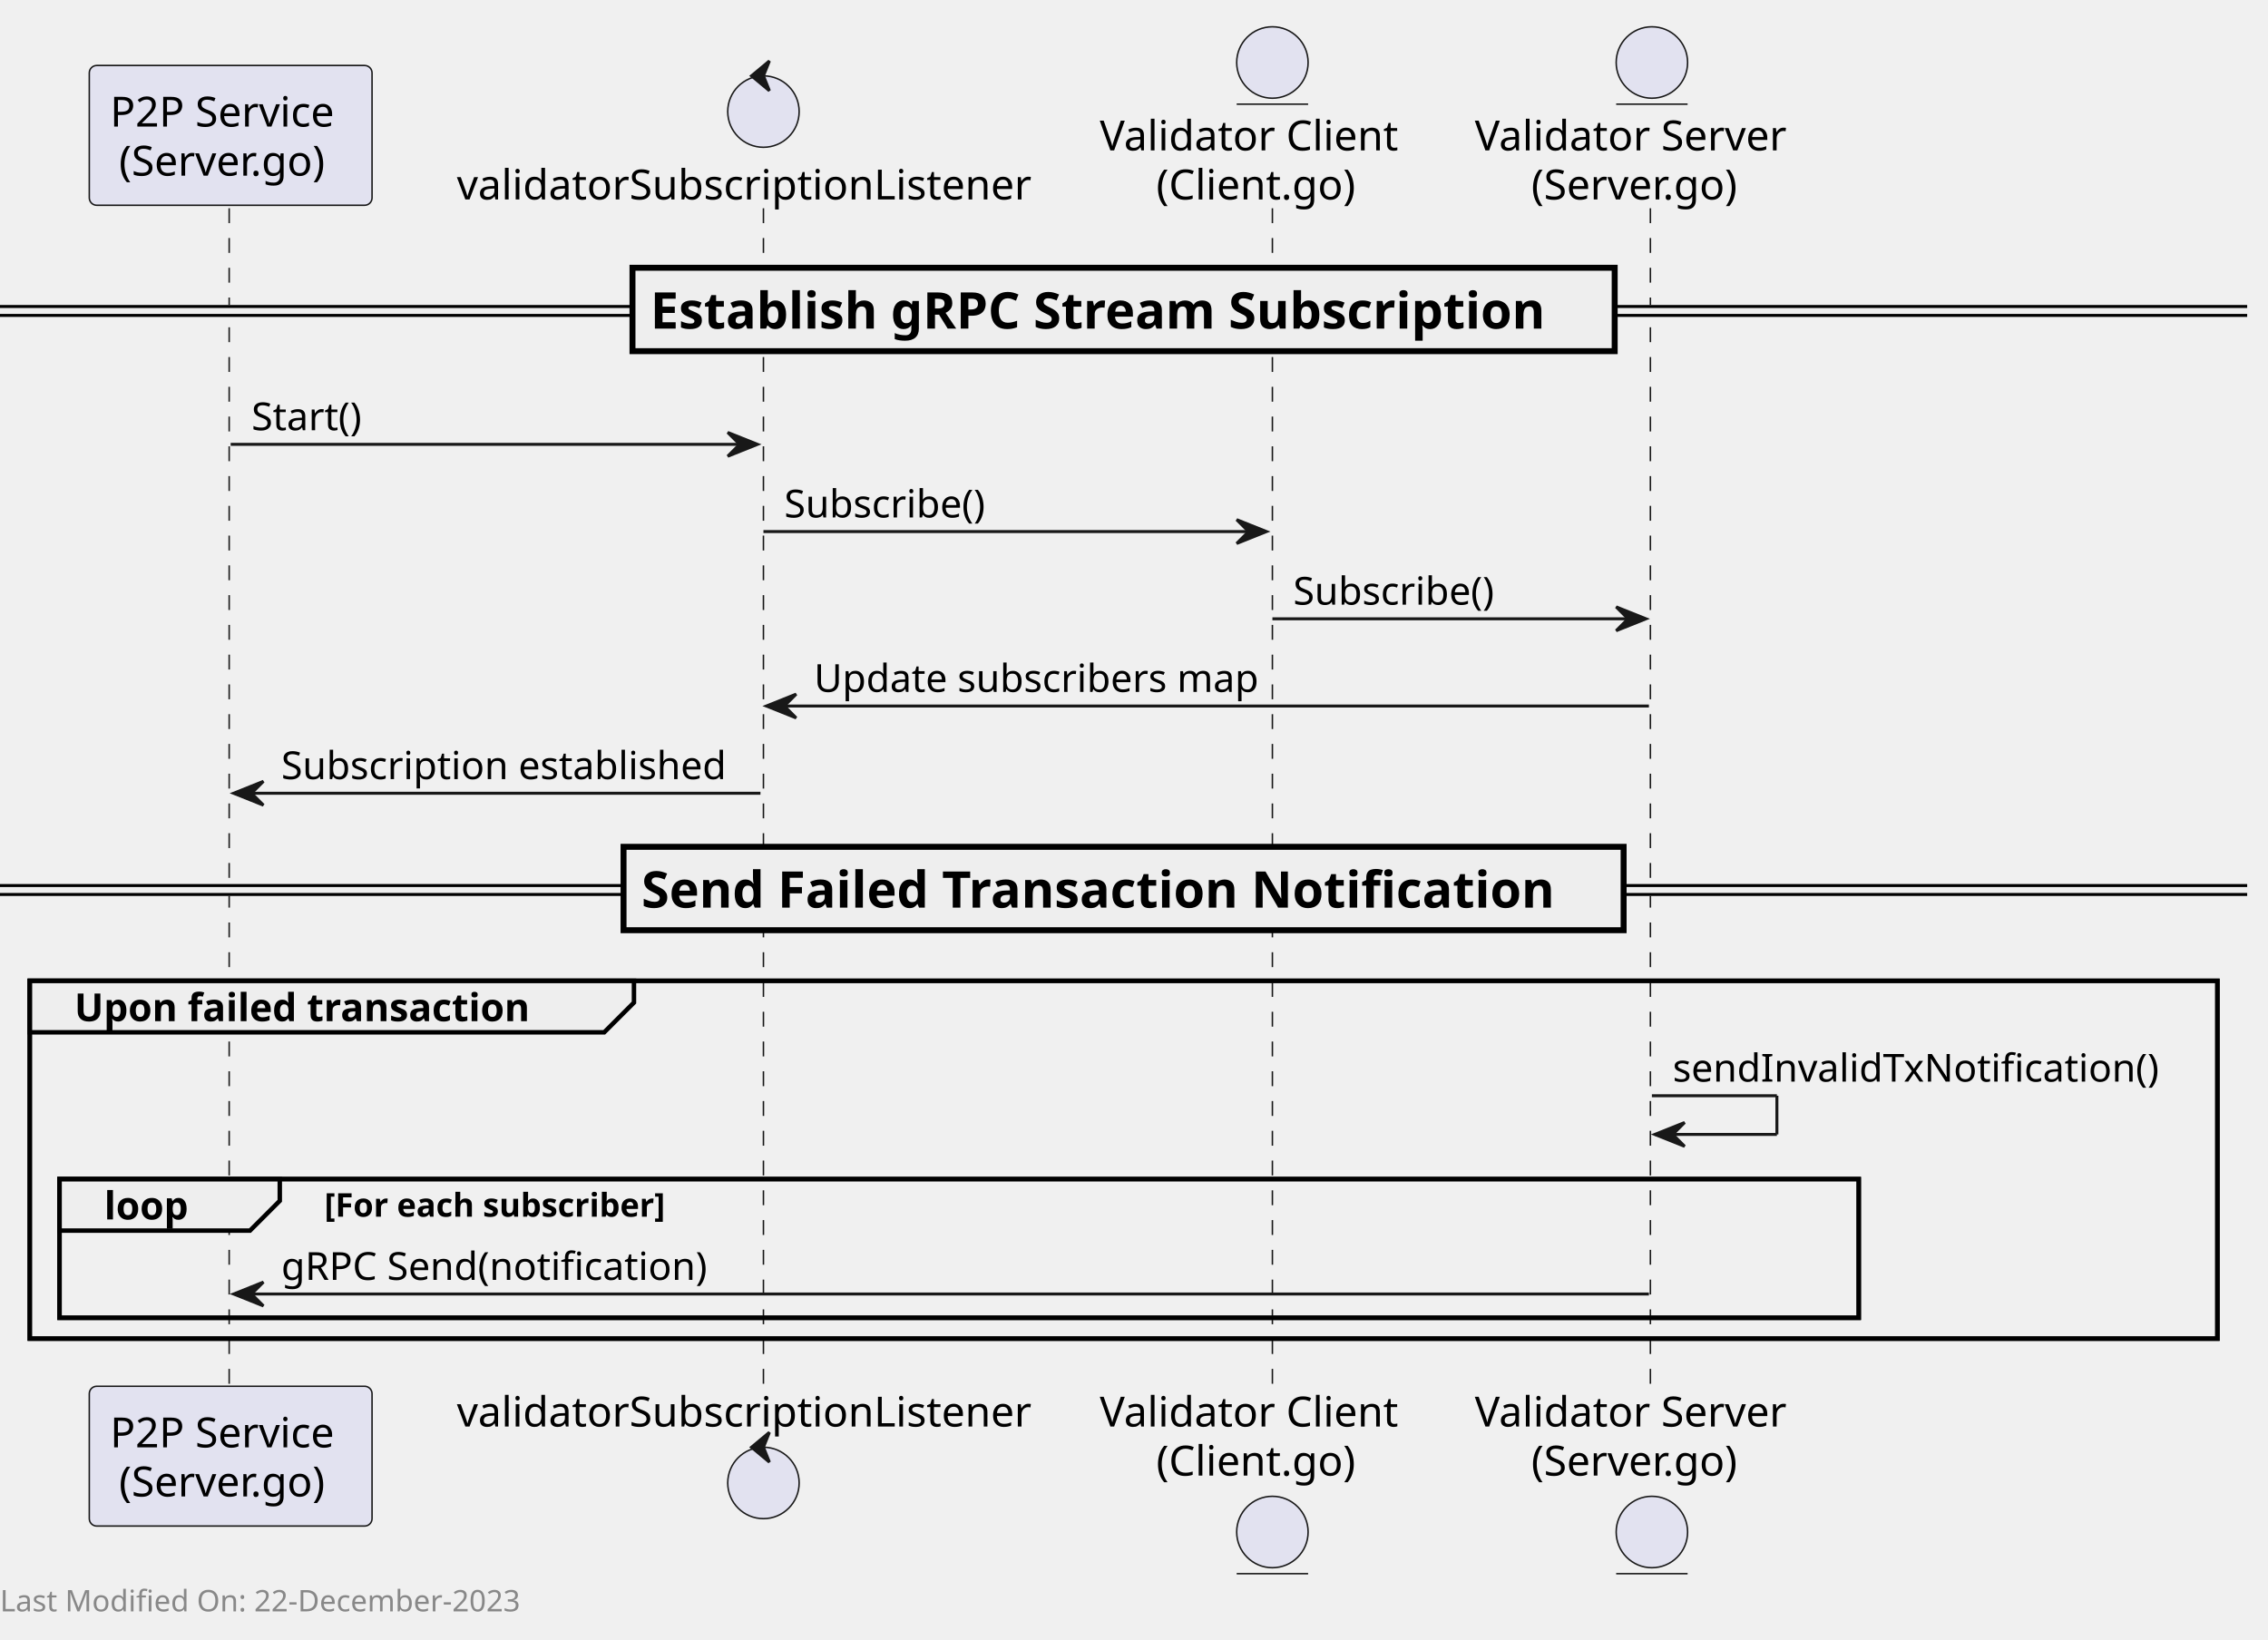
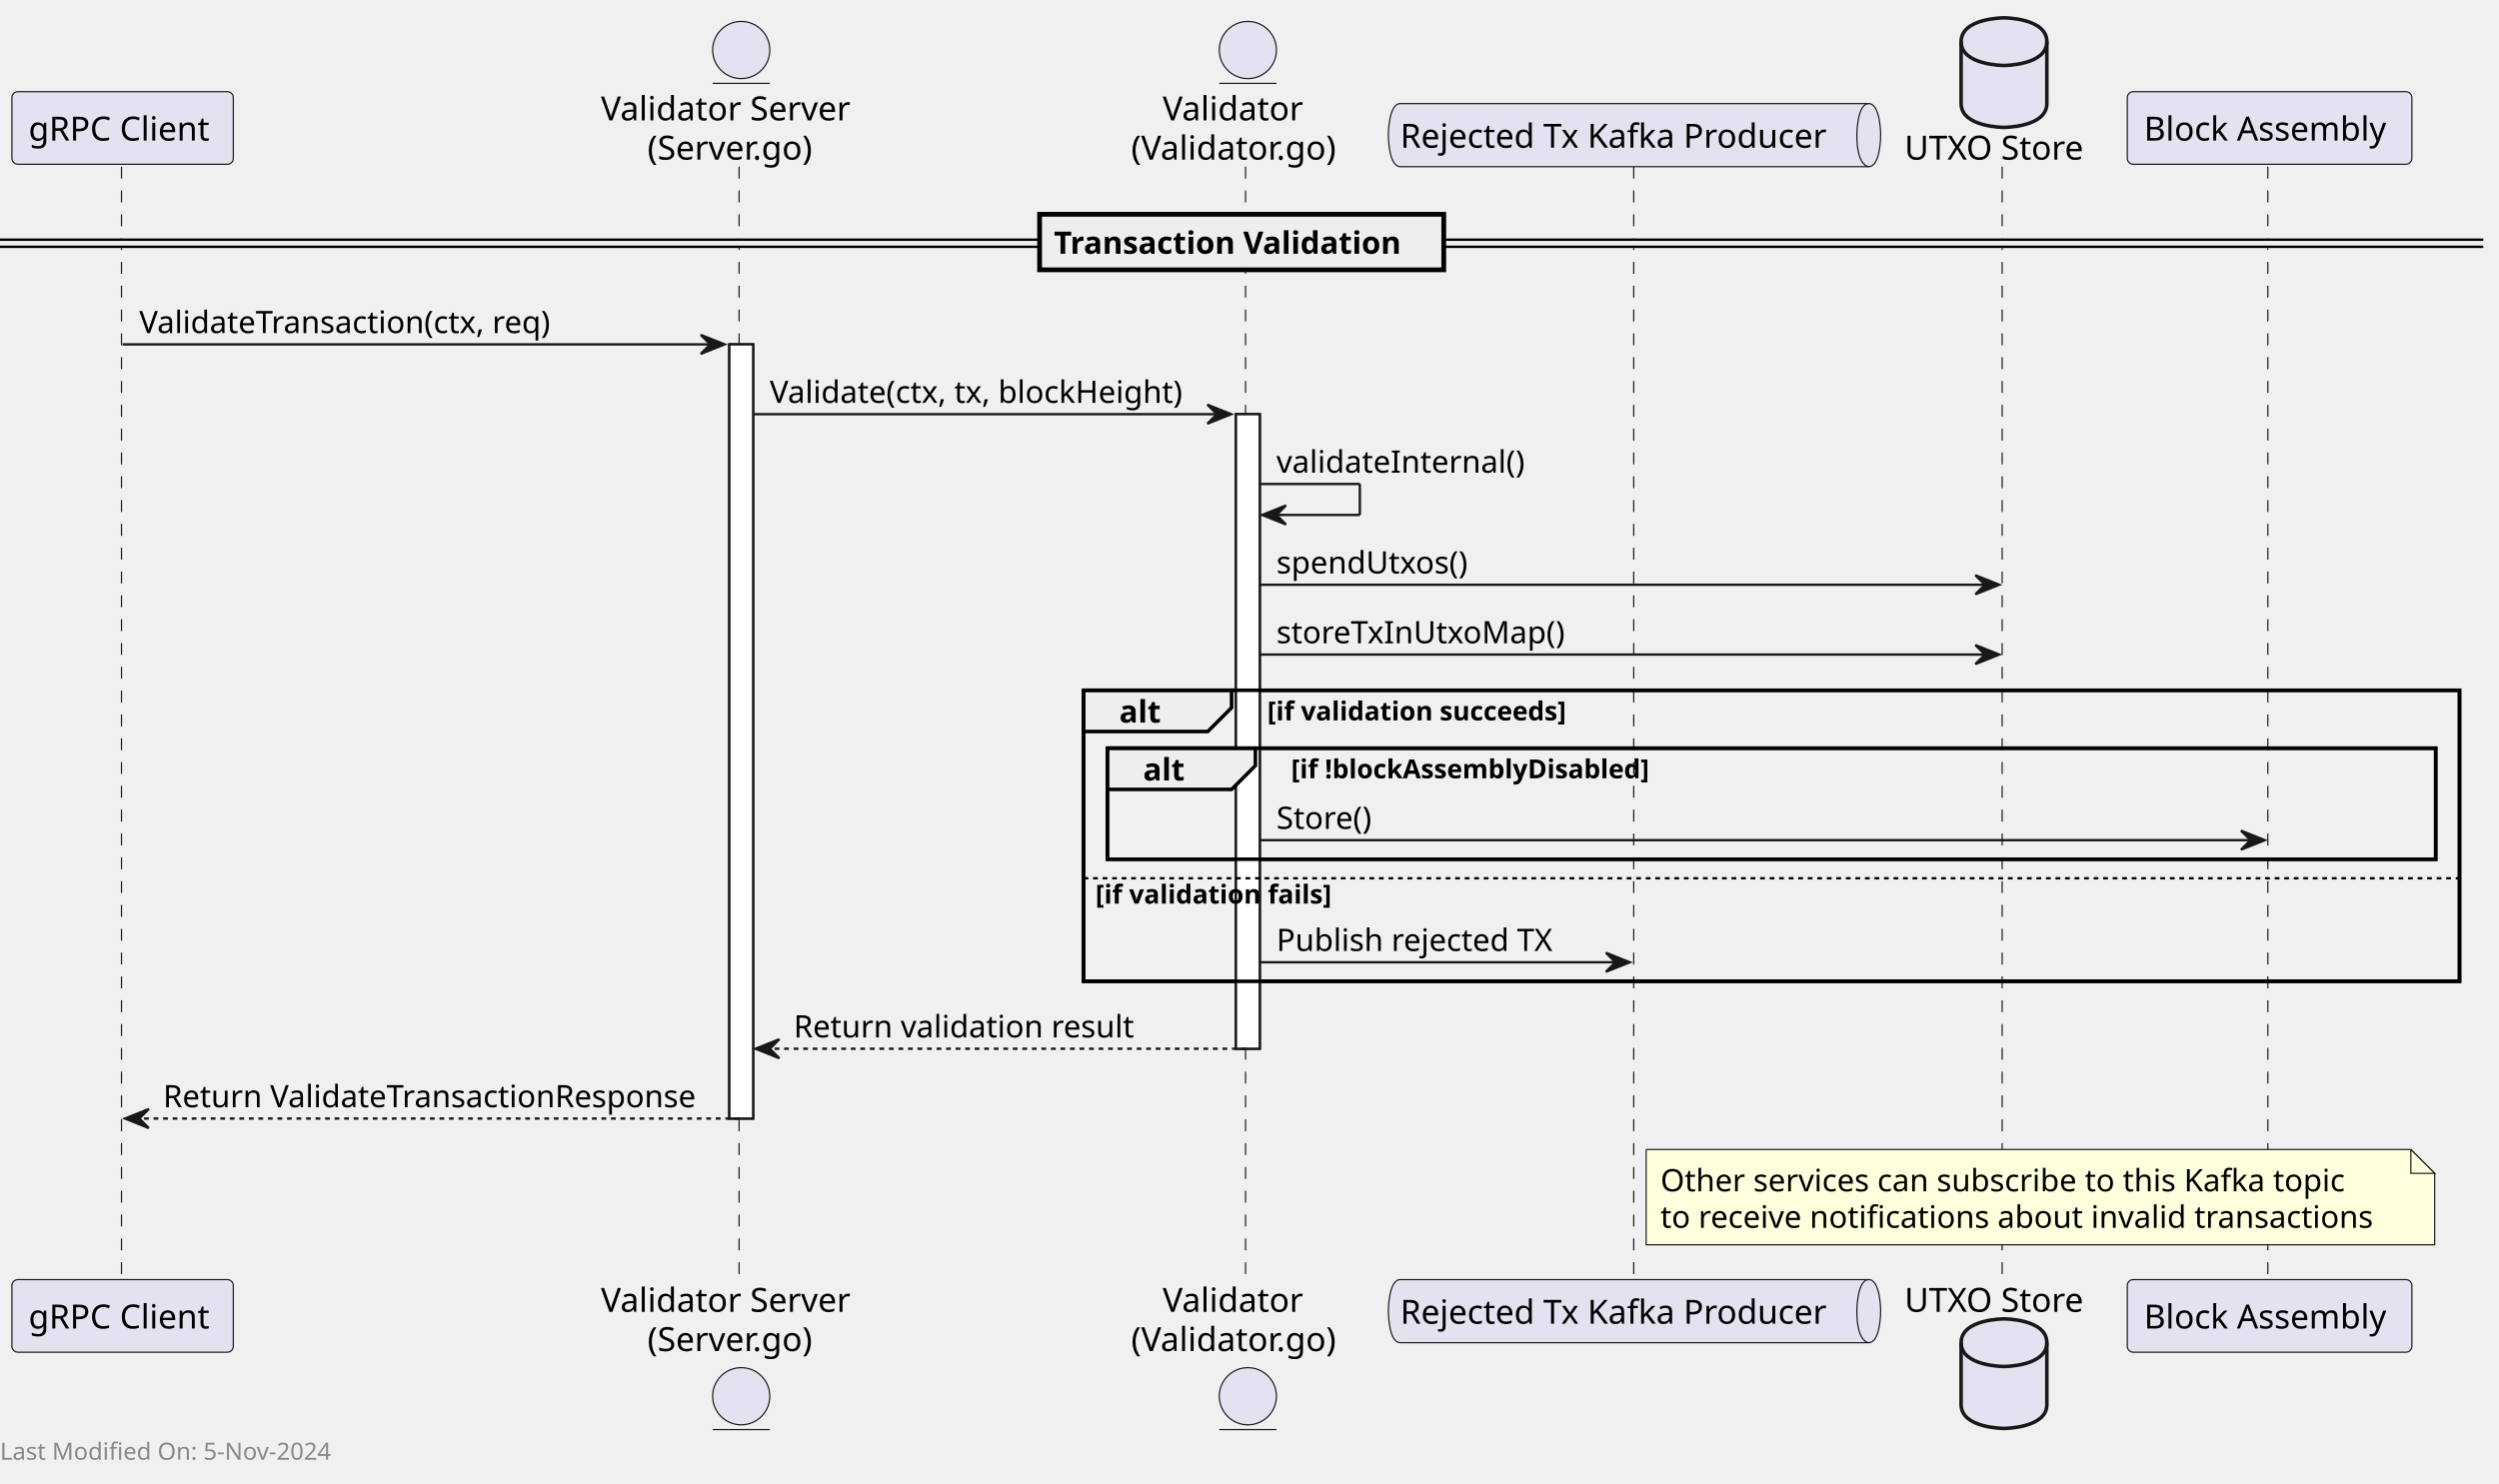
- <svg xmlns="http://www.w3.org/2000/svg" contentStyleType="text/css" height="551" preserveAspectRatio="none" viewBox="0 0 762 551" width="762" zoomAndPan="magnify">
-   <path d="m10 329.572h735v120.242h-735z" fill="none" stroke="#000" stroke-width="1.5" />
-   <path d="m20 396.193h604.5v46.621h-604.5z" fill="none" stroke="#000" stroke-width="1.5" />
-   <g stroke="#181818" stroke-width=".5">
-     <g stroke-dasharray="5 5">
-       <path d="m77 69.977v396.838" />
-       <path d="m256.5 69.977v396.838" />
-       <path d="m427.5 69.977v396.838" />
-       <path d="m554.5 69.977v396.838" />
-     </g>
-     <rect fill="#e2e2f0" height="46.977" rx="2.5" width="95" x="30" y="22" />
+ <svg xmlns="http://www.w3.org/2000/svg" contentStyleType="text/css" height="623px" preserveAspectRatio="none" style="width:1049px;height:623px;background:#FFFFFF;" version="1.1" viewBox="0 0 1049 623" width="1049px" zoomAndPan="magnify">
+   <defs />
+   <g>
+     <rect fill="#FFFFFF" height="325.06" style="stroke:#181818;stroke-width:1.0;" width="10" x="306.144" y="144.598" />
+     <rect fill="#FFFFFF" height="266.44" style="stroke:#181818;stroke-width:1.0;" width="10" x="518.814" y="173.908" />
+     <rect fill="none" height="122.197" style="stroke:#000000;stroke-width:1.5;" width="577.59" x="454.839" y="289.84" />
+     <rect fill="none" height="46.621" style="stroke:#000000;stroke-width:1.5;" width="557.59" x="464.839" y="314.15" />
+     <line style="stroke:#181818;stroke-width:0.5;stroke-dasharray:5.0,5.0;" x1="51" x2="51" y1="69.977" y2="538.279" />
+     <line style="stroke:#181818;stroke-width:0.5;stroke-dasharray:5.0,5.0;" x1="310.25" x2="310.25" y1="69.977" y2="538.279" />
+     <line style="stroke:#181818;stroke-width:0.5;stroke-dasharray:5.0,5.0;" x1="522.839" x2="522.839" y1="69.977" y2="538.279" />
+     <line style="stroke:#181818;stroke-width:0.5;stroke-dasharray:5.0,5.0;" x1="685.789" x2="685.789" y1="69.977" y2="538.279" />
+     <line style="stroke:#181818;stroke-width:0.5;stroke-dasharray:5.0,5.0;" x1="840.444" x2="840.444" y1="69.977" y2="538.279" />
+     <line style="stroke:#181818;stroke-width:0.5;stroke-dasharray:5.0,5.0;" x1="951.971" x2="951.971" y1="69.977" y2="538.279" />
+     <rect fill="#E2E2F0" height="30.488" rx="2.5" ry="2.5" style="stroke:#181818;stroke-width:0.5;" width="92.941" x="5" y="38.488" />
+     <text fill="#000000" font-family="sans-serif" font-size="14" lengthAdjust="spacing" textLength="78.941" x="12" y="59.023">gRPC Client</text>
+     <rect fill="#E2E2F0" height="30.488" rx="2.5" ry="2.5" style="stroke:#181818;stroke-width:0.5;" width="92.941" x="5" y="537.279" />
+     <text fill="#000000" font-family="sans-serif" font-size="14" lengthAdjust="spacing" textLength="78.941" x="12" y="557.814">gRPC Client</text>
+     <text fill="#000000" font-family="sans-serif" font-size="14" lengthAdjust="spacing" textLength="107.358" x="252.25" y="50.535">Validator Server</text>
+     <text fill="#000000" font-family="sans-serif" font-size="14" lengthAdjust="spacing" textLength="72.707" x="271.791" y="67.023">(Server.go)</text>
+     <ellipse cx="311.144" cy="21" fill="#E2E2F0" rx="12" ry="12" style="stroke:#181818;stroke-width:0.5;" />
+     <line style="stroke:#181818;stroke-width:0.5;" x1="299.144" x2="323.144" y1="35" y2="35" />
+     <text fill="#000000" font-family="sans-serif" font-size="14" lengthAdjust="spacing" textLength="107.358" x="252.25" y="550.814">Validator Server</text>
+     <text fill="#000000" font-family="sans-serif" font-size="14" lengthAdjust="spacing" textLength="72.707" x="271.791" y="567.303">(Server.go)</text>
+     <ellipse cx="311.144" cy="586.256" fill="#E2E2F0" rx="12" ry="12" style="stroke:#181818;stroke-width:0.5;" />
+     <line style="stroke:#181818;stroke-width:0.5;" x1="299.144" x2="323.144" y1="600.256" y2="600.256" />
+     <text fill="#000000" font-family="sans-serif" font-size="14" lengthAdjust="spacing" textLength="61.086" x="488.056" y="50.535">Validator</text>
+     <text fill="#000000" font-family="sans-serif" font-size="14" lengthAdjust="spacing" textLength="91.95" x="474.839" y="67.023">(Validator.go)</text>
+     <ellipse cx="523.814" cy="21" fill="#E2E2F0" rx="12" ry="12" style="stroke:#181818;stroke-width:0.5;" />
+     <line style="stroke:#181818;stroke-width:0.5;" x1="511.814" x2="535.814" y1="35" y2="35" />
+     <text fill="#000000" font-family="sans-serif" font-size="14" lengthAdjust="spacing" textLength="61.086" x="488.056" y="550.814">Validator</text>
+     <text fill="#000000" font-family="sans-serif" font-size="14" lengthAdjust="spacing" textLength="91.95" x="474.839" y="567.303">(Validator.go)</text>
+     <ellipse cx="523.814" cy="586.256" fill="#E2E2F0" rx="12" ry="12" style="stroke:#181818;stroke-width:0.5;" />
+     <line style="stroke:#181818;stroke-width:0.5;" x1="511.814" x2="535.814" y1="600.256" y2="600.256" />
+     <path d="M587.789,43.488 L784.444,43.488 C789.444,43.488 789.444,56.732 789.444,56.732 C789.444,56.732 789.444,69.977 784.444,69.977 L587.789,69.977 C582.789,69.977 582.789,56.732 582.789,56.732 C582.789,56.732 582.789,43.488 587.789,43.488 " fill="#E2E2F0" style="stroke:#181818;stroke-width:0.5;" />
+     <path d="M784.444,43.488 C779.444,43.488 779.444,56.732 779.444,56.732 C779.444,69.977 784.444,69.977 784.444,69.977 " fill="none" style="stroke:#181818;stroke-width:0.5;" />
+     <text fill="#000000" font-family="sans-serif" font-size="14" lengthAdjust="spacing" textLength="186.655" x="587.789" y="62.023">Rejected Tx Kafka Producer</text>
+     <path d="M587.789,537.279 L784.444,537.279 C789.444,537.279 789.444,550.523 789.444,550.523 C789.444,550.523 789.444,563.768 784.444,563.768 L587.789,563.768 C582.789,563.768 582.789,550.523 582.789,550.523 C582.789,550.523 582.789,537.279 587.789,537.279 " fill="#E2E2F0" style="stroke:#181818;stroke-width:0.5;" />
+     <path d="M784.444,537.279 C779.444,537.279 779.444,550.523 779.444,550.523 C779.444,563.768 784.444,563.768 784.444,563.768 " fill="none" style="stroke:#181818;stroke-width:0.5;" />
+     <text fill="#000000" font-family="sans-serif" font-size="14" lengthAdjust="spacing" textLength="186.655" x="587.789" y="555.814">Rejected Tx Kafka Producer</text>
+     <text fill="#000000" font-family="sans-serif" font-size="14" lengthAdjust="spacing" textLength="77.526" x="799.444" y="67.023">UTXO Store</text>
+     <path d="M823.207,17.488 C823.207,7.488 841.207,7.488 841.207,7.488 C841.207,7.488 859.207,7.488 859.207,17.488 L859.207,43.488 C859.207,53.488 841.207,53.488 841.207,53.488 C841.207,53.488 823.207,53.488 823.207,43.488 L823.207,17.488 " fill="#E2E2F0" style="stroke:#181818;stroke-width:1.5;" />
+     <path d="M823.207,17.488 C823.207,27.488 841.207,27.488 841.207,27.488 C841.207,27.488 859.207,27.488 859.207,17.488 " fill="none" style="stroke:#181818;stroke-width:1.5;" />
+     <text fill="#000000" font-family="sans-serif" font-size="14" lengthAdjust="spacing" textLength="77.526" x="799.444" y="550.814">UTXO Store</text>
+     <path d="M823.207,563.768 C823.207,553.768 841.207,553.768 841.207,553.768 C841.207,553.768 859.207,553.768 859.207,563.768 L859.207,589.768 C859.207,599.768 841.207,599.768 841.207,599.768 C841.207,599.768 823.207,599.768 823.207,589.768 L823.207,563.768 " fill="#E2E2F0" style="stroke:#181818;stroke-width:1.5;" />
+     <path d="M823.207,563.768 C823.207,573.768 841.207,573.768 841.207,573.768 C841.207,573.768 859.207,573.768 859.207,563.768 " fill="none" style="stroke:#181818;stroke-width:1.5;" />
+     <rect fill="#E2E2F0" height="30.488" rx="2.5" ry="2.5" style="stroke:#181818;stroke-width:0.5;" width="119.458" x="892.971" y="38.488" />
+     <text fill="#000000" font-family="sans-serif" font-size="14" lengthAdjust="spacing" textLength="105.458" x="899.971" y="59.023">Block Assembly</text>
+     <rect fill="#E2E2F0" height="30.488" rx="2.5" ry="2.5" style="stroke:#181818;stroke-width:0.5;" width="119.458" x="892.971" y="537.279" />
+     <text fill="#000000" font-family="sans-serif" font-size="14" lengthAdjust="spacing" textLength="105.458" x="899.971" y="557.814">Block Assembly</text>
+     <rect fill="#FFFFFF" height="325.06" style="stroke:#181818;stroke-width:1.0;" width="10" x="306.144" y="144.598" />
+     <rect fill="#FFFFFF" height="266.44" style="stroke:#181818;stroke-width:1.0;" width="10" x="518.814" y="173.908" />
+     <rect fill="#EEEEEE" height="3" style="stroke:#EEEEEE;stroke-width:1.0;" width="1042.429" x="0" y="100.632" />
+     <line style="stroke:#000000;stroke-width:1.0;" x1="0" x2="1042.429" y1="100.632" y2="100.632" />
+     <line style="stroke:#000000;stroke-width:1.0;" x1="0" x2="1042.429" y1="103.632" y2="103.632" />
+     <rect fill="#EEEEEE" height="23.311" style="stroke:#000000;stroke-width:2.0;" width="169.651" x="436.389" y="89.977" />
+     <text fill="#000000" font-family="sans-serif" font-size="13" font-weight="bold" lengthAdjust="spacing" textLength="151.366" x="442.389" y="106.545">Transaction Validation</text>
+     <polygon fill="#181818" points="294.144,140.598,304.144,144.598,294.144,148.598,298.144,144.598" style="stroke:#181818;stroke-width:1.0;" />
+     <line style="stroke:#181818;stroke-width:1.0;" x1="51.471" x2="300.144" y1="144.598" y2="144.598" />
+     <text fill="#000000" font-family="sans-serif" font-size="13" lengthAdjust="spacing" textLength="181.505" x="58.471" y="139.856">ValidateTransaction(ctx, req)</text>
+     <polygon fill="#181818" points="506.814,169.908,516.814,173.908,506.814,177.908,510.814,173.908" style="stroke:#181818;stroke-width:1.0;" />
+     <line style="stroke:#181818;stroke-width:1.0;" x1="316.144" x2="512.814" y1="173.908" y2="173.908" />
+     <text fill="#000000" font-family="sans-serif" font-size="13" lengthAdjust="spacing" textLength="183.669" x="323.144" y="169.166">Validate(ctx, tx, blockHeight)</text>
+     <line style="stroke:#181818;stroke-width:1.0;" x1="528.814" x2="570.814" y1="203.219" y2="203.219" />
+     <line style="stroke:#181818;stroke-width:1.0;" x1="570.814" x2="570.814" y1="203.219" y2="216.219" />
+     <line style="stroke:#181818;stroke-width:1.0;" x1="529.814" x2="570.814" y1="216.219" y2="216.219" />
+     <polygon fill="#181818" points="539.814,212.219,529.814,216.219,539.814,220.219,535.814,216.219" style="stroke:#181818;stroke-width:1.0;" />
+     <text fill="#000000" font-family="sans-serif" font-size="13" lengthAdjust="spacing" textLength="105.587" x="535.814" y="198.477">validateInternal()</text>
+     <polygon fill="#181818" points="829.207,241.529,839.207,245.529,829.207,249.529,833.207,245.529" style="stroke:#181818;stroke-width:1.0;" />
+     <line style="stroke:#181818;stroke-width:1.0;" x1="528.814" x2="835.207" y1="245.529" y2="245.529" />
+     <text fill="#000000" font-family="sans-serif" font-size="13" lengthAdjust="spacing" textLength="83.211" x="535.814" y="240.787">spendUtxos()</text>
+     <polygon fill="#181818" points="829.207,270.84,839.207,274.84,829.207,278.84,833.207,274.84" style="stroke:#181818;stroke-width:1.0;" />
+     <line style="stroke:#181818;stroke-width:1.0;" x1="528.814" x2="835.207" y1="274.84" y2="274.84" />
+     <text fill="#000000" font-family="sans-serif" font-size="13" lengthAdjust="spacing" textLength="124.884" x="535.814" y="270.098">storeTxInUtxoMap()</text>
+     <path d="M454.839,289.84 L516.977,289.84 L516.977,297.15 L506.978,307.15 L454.839,307.15 L454.839,289.84 " fill="#EEEEEE" style="stroke:#000000;stroke-width:1.5;" />
+     <rect fill="none" height="122.197" style="stroke:#000000;stroke-width:1.5;" width="577.59" x="454.839" y="289.84" />
+     <text fill="#000000" font-family="sans-serif" font-size="13" font-weight="bold" lengthAdjust="spacing" textLength="17.139" x="469.839" y="303.408">alt</text>
+     <text fill="#000000" font-family="sans-serif" font-size="11" font-weight="bold" lengthAdjust="spacing" textLength="131.28" x="531.977" y="302.475">[if validation succeeds]</text>
+     <path d="M464.839,314.15 L526.977,314.15 L526.977,321.461 L516.977,331.461 L464.839,331.461 L464.839,314.15 " fill="#EEEEEE" style="stroke:#000000;stroke-width:1.5;" />
+     <rect fill="none" height="46.621" style="stroke:#000000;stroke-width:1.5;" width="557.59" x="464.839" y="314.15" />
+     <text fill="#000000" font-family="sans-serif" font-size="13" font-weight="bold" lengthAdjust="spacing" textLength="17.139" x="479.839" y="327.719">alt</text>
+     <text fill="#000000" font-family="sans-serif" font-size="11" font-weight="bold" lengthAdjust="spacing" textLength="158.587" x="541.977" y="326.785">[if !blockAssemblyDisabled]</text>
+     <polygon fill="#181818" points="940.7,348.772,950.7,352.772,940.7,356.772,944.7,352.772" style="stroke:#181818;stroke-width:1.0;" />
+     <line style="stroke:#181818;stroke-width:1.0;" x1="528.814" x2="946.7" y1="352.772" y2="352.772" />
+     <text fill="#000000" font-family="sans-serif" font-size="13" lengthAdjust="spacing" textLength="40.866" x="535.814" y="348.029">Store()</text>
+     <line style="stroke:#000000;stroke-width:1.0;stroke-dasharray:2.0,2.0;" x1="454.839" x2="1032.429" y1="368.772" y2="368.772" />
+     <text fill="#000000" font-family="sans-serif" font-size="11" font-weight="bold" lengthAdjust="spacing" textLength="104.129" x="459.839" y="379.406">[if validation fails]</text>
+     <polygon fill="#181818" points="674.117,400.037,684.117,404.037,674.117,408.037,678.117,404.037" style="stroke:#181818;stroke-width:1.0;" />
+     <line style="stroke:#181818;stroke-width:1.0;" x1="528.814" x2="680.117" y1="404.037" y2="404.037" />
+     <text fill="#000000" font-family="sans-serif" font-size="13" lengthAdjust="spacing" textLength="120.936" x="535.814" y="399.295">Publish rejected TX</text>
+     <polygon fill="#181818" points="327.144,436.348,317.144,440.348,327.144,444.348,323.144,440.348" style="stroke:#181818;stroke-width:1.0;" />
+     <line style="stroke:#181818;stroke-width:1.0;stroke-dasharray:2.0,2.0;" x1="321.144" x2="522.814" y1="440.348" y2="440.348" />
+     <text fill="#000000" font-family="sans-serif" font-size="13" lengthAdjust="spacing" textLength="147.342" x="333.144" y="435.606">Return validation result</text>
+     <polygon fill="#181818" points="62.471,465.658,52.471,469.658,62.471,473.658,58.471,469.658" style="stroke:#181818;stroke-width:1.0;" />
+     <line style="stroke:#181818;stroke-width:1.0;stroke-dasharray:2.0,2.0;" x1="56.471" x2="310.144" y1="469.658" y2="469.658" />
+     <text fill="#000000" font-family="sans-serif" font-size="13" lengthAdjust="spacing" textLength="230.674" x="68.471" y="464.916">Return ValidateTransactionResponse</text>
+     <path d="M691,482.658 L691,522.658 L1022,522.658 L1022,492.658 L1012,482.658 L691,482.658 " fill="#FEFFDD" style="stroke:#181818;stroke-width:0.5;" />
+     <path d="M1012,482.658 L1012,492.658 L1022,492.658 L1012,482.658 " fill="#FEFFDD" style="stroke:#181818;stroke-width:0.5;" />
+     <text fill="#000000" font-family="sans-serif" font-size="13" lengthAdjust="spacing" textLength="299.99" x="697" y="500.227">Other services can subscribe to this Kafka topic</text>
+     <text fill="#000000" font-family="sans-serif" font-size="13" lengthAdjust="spacing" textLength="310.857" x="697" y="515.537">to receive notifications about invalid transactions</text>
+     <text fill="#888888" font-family="sans-serif" font-size="10" lengthAdjust="spacing" textLength="154.839" x="0" y="612.924">Last Modified On: 5-Nov-2024</text>
  </g>
-   <text font-family="sans-serif" font-size="14" lengthAdjust="spacing" textLength="77" x="37" y="42.535">P2P Service</text>
-   <text font-family="sans-serif" font-size="14" lengthAdjust="spacing" textLength="75" x="40" y="59.023">(Server.go)</text>
-   <rect fill="#e2e2f0" height="46.977" rx="2.5" stroke="#181818" stroke-width=".5" width="95" x="30" y="465.815" />
-   <text font-family="sans-serif" font-size="14" lengthAdjust="spacing" textLength="77" x="37" y="486.35">P2P Service</text>
-   <text font-family="sans-serif" font-size="14" lengthAdjust="spacing" textLength="75" x="40" y="502.838">(Server.go)</text>
-   <text font-family="sans-serif" font-size="14" lengthAdjust="spacing" textLength="200" x="153.5" y="67.023">validatorSubscriptionListener</text>
-   <ellipse cx="256.5" cy="37.488" fill="#e2e2f0" rx="12" ry="12" stroke="#181818" stroke-width=".5" />
-   <path d="m252.5 25.488 6-5-2 5 2 5z" fill="#181818" stroke="#181818" />
-   <text font-family="sans-serif" font-size="14" lengthAdjust="spacing" textLength="200" x="153.5" y="479.35">validatorSubscriptionListener</text>
-   <ellipse cx="256.5" cy="498.303" fill="#e2e2f0" rx="12" ry="12" stroke="#181818" stroke-width=".5" />
-   <path d="m252.5 486.303 6-5-2 5 2 5z" fill="#181818" stroke="#181818" />
-   <text font-family="sans-serif" font-size="14" lengthAdjust="spacing" textLength="106" x="369.5" y="50.535">Validator Client</text>
-   <text font-family="sans-serif" font-size="14" lengthAdjust="spacing" textLength="72" x="388.5" y="67.023">(Client.go)</text>
-   <ellipse cx="427.5" cy="21" fill="#e2e2f0" rx="12" ry="12" stroke="#181818" stroke-width=".5" />
-   <path d="m415.5 35h24" stroke="#181818" stroke-width=".5" />
-   <text font-family="sans-serif" font-size="14" lengthAdjust="spacing" textLength="106" x="369.5" y="479.35">Validator Client</text>
-   <text font-family="sans-serif" font-size="14" lengthAdjust="spacing" textLength="72" x="388.5" y="495.838">(Client.go)</text>
-   <ellipse cx="427.5" cy="514.791" fill="#e2e2f0" rx="12" ry="12" stroke="#181818" stroke-width=".5" />
-   <path d="m415.5 528.791h24" stroke="#181818" stroke-width=".5" />
-   <text font-family="sans-serif" font-size="14" lengthAdjust="spacing" textLength="109" x="495.5" y="50.535">Validator Server</text>
-   <text font-family="sans-serif" font-size="14" lengthAdjust="spacing" textLength="75" x="514.5" y="67.023">(Server.go)</text>
-   <ellipse cx="555" cy="21" fill="#e2e2f0" rx="12" ry="12" stroke="#181818" stroke-width=".5" />
-   <path d="m543 35h24" stroke="#181818" stroke-width=".5" />
-   <text font-family="sans-serif" font-size="14" lengthAdjust="spacing" textLength="109" x="495.5" y="479.35">Validator Server</text>
-   <text font-family="sans-serif" font-size="14" lengthAdjust="spacing" textLength="75" x="514.5" y="495.838">(Server.go)</text>
-   <ellipse cx="555" cy="514.791" fill="#e2e2f0" rx="12" ry="12" stroke="#181818" stroke-width=".5" />
-   <path d="m543 528.791h24" stroke="#181818" stroke-width=".5" />
-   <path d="m0 102.987h755v3h-755z" fill="#eee" stroke="#eee" />
-   <g stroke="#000">
-     <path d="m0 102.987h755" />
-     <path d="m0 105.987h755" />
-     <path d="m212.5 89.977h330v28.021h-330z" fill="#eee" stroke-width="2" />
-   </g>
-   <text font-family="sans-serif" font-size="17" font-weight="bold" lengthAdjust="spacing" textLength="316" x="218.5" y="110.412">Establish gRPC Stream Subscription</text>
-   <path d="m244.5 145.309 10 4-10 4 4-4z" fill="#181818" stroke="#181818" />
-   <path d="m77.5 149.309h173" stroke="#181818" />
-   <text font-family="sans-serif" font-size="13" lengthAdjust="spacing" textLength="37" x="84.5" y="144.566">Start()</text>
-   <path d="m415.5 174.619 10 4-10 4 4-4z" fill="#181818" stroke="#181818" />
-   <path d="m256.5 178.619h165" stroke="#181818" />
-   <text font-family="sans-serif" font-size="13" lengthAdjust="spacing" textLength="69" x="263.5" y="173.877">Subscribe()</text>
-   <path d="m543 203.93 10 4-10 4 4-4z" fill="#181818" stroke="#181818" />
-   <path d="m427.5 207.93h121.5" stroke="#181818" />
-   <text font-family="sans-serif" font-size="13" lengthAdjust="spacing" textLength="69" x="434.5" y="203.188">Subscribe()</text>
-   <path d="m267.5 233.24-10 4 10 4-4-4z" fill="#181818" stroke="#181818" />
-   <path d="m261.5 237.24h292.5" stroke="#181818" />
-   <text font-family="sans-serif" font-size="13" lengthAdjust="spacing" textLength="152" x="273.5" y="232.498">Update subscribers map</text>
-   <path d="m88.5 262.551-10 4 10 4-4-4z" fill="#181818" stroke="#181818" />
-   <path d="m82.5 266.551h173" stroke="#181818" />
-   <text font-family="sans-serif" font-size="13" lengthAdjust="spacing" textLength="155" x="94.5" y="261.809">Subscription established</text>
-   <path d="m0 297.562h755v3h-755z" fill="#eee" stroke="#eee" />
-   <path d="m0 297.562h755" stroke="#000" />
-   <path d="m0 300.562h755" stroke="#000" />
-   <path d="m209.5 284.551h336v28.021h-336z" fill="#eee" stroke="#000" stroke-width="2" />
-   <text font-family="sans-serif" font-size="17" font-weight="bold" lengthAdjust="spacing" textLength="322" x="215.5" y="304.986">Send Failed Transaction Notification</text>
-   <path d="m10 329.572h203v7.311l-10 10h-193z" fill="#eee" stroke="#000" stroke-width="1.5" />
-   <path d="m10 329.572h735v120.242h-735z" fill="none" stroke="#000" stroke-width="1.5" />
-   <text font-family="sans-serif" font-size="13" font-weight="bold" lengthAdjust="spacing" textLength="158" x="25" y="343.141">Upon failed transaction</text>
-   <g stroke="#181818">
-     <path d="m555 368.193h42" />
-     <path d="m597 368.193v13" />
-     <path d="m556 381.193h41" />
-     <path d="m566 377.193-10 4 10 4-4-4z" fill="#181818" />
-   </g>
-   <text font-family="sans-serif" font-size="13" lengthAdjust="spacing" textLength="171" x="562" y="363.451">sendInvalidTxNotification()</text>
-   <path d="m20 396.193h74v7.311l-10 10h-64z" fill="#eee" stroke="#000" stroke-width="1.5" />
-   <path d="m20 396.193h604.5v46.621h-604.5z" fill="none" stroke="#000" stroke-width="1.5" />
-   <text font-family="sans-serif" font-size="13" font-weight="bold" lengthAdjust="spacing" textLength="29" x="35" y="409.762">loop</text>
-   <text font-family="sans-serif" font-size="11" font-weight="bold" lengthAdjust="spacing" textLength="118" x="109" y="408.828">[For each subscriber]</text>
-   <path d="m88.5 430.815-10 4 10 4-4-4z" fill="#181818" stroke="#181818" />
-   <path d="m82.5 434.815h471.5" stroke="#181818" />
-   <text font-family="sans-serif" font-size="13" lengthAdjust="spacing" textLength="147" x="94.5" y="430.072">gRPC Send(notification)</text>
-   <text fill="#888" font-family="sans-serif" font-size="10" lengthAdjust="spacing" textLength="186" y="541.459">Last Modified On: 22-December-2023</text>
</svg>
